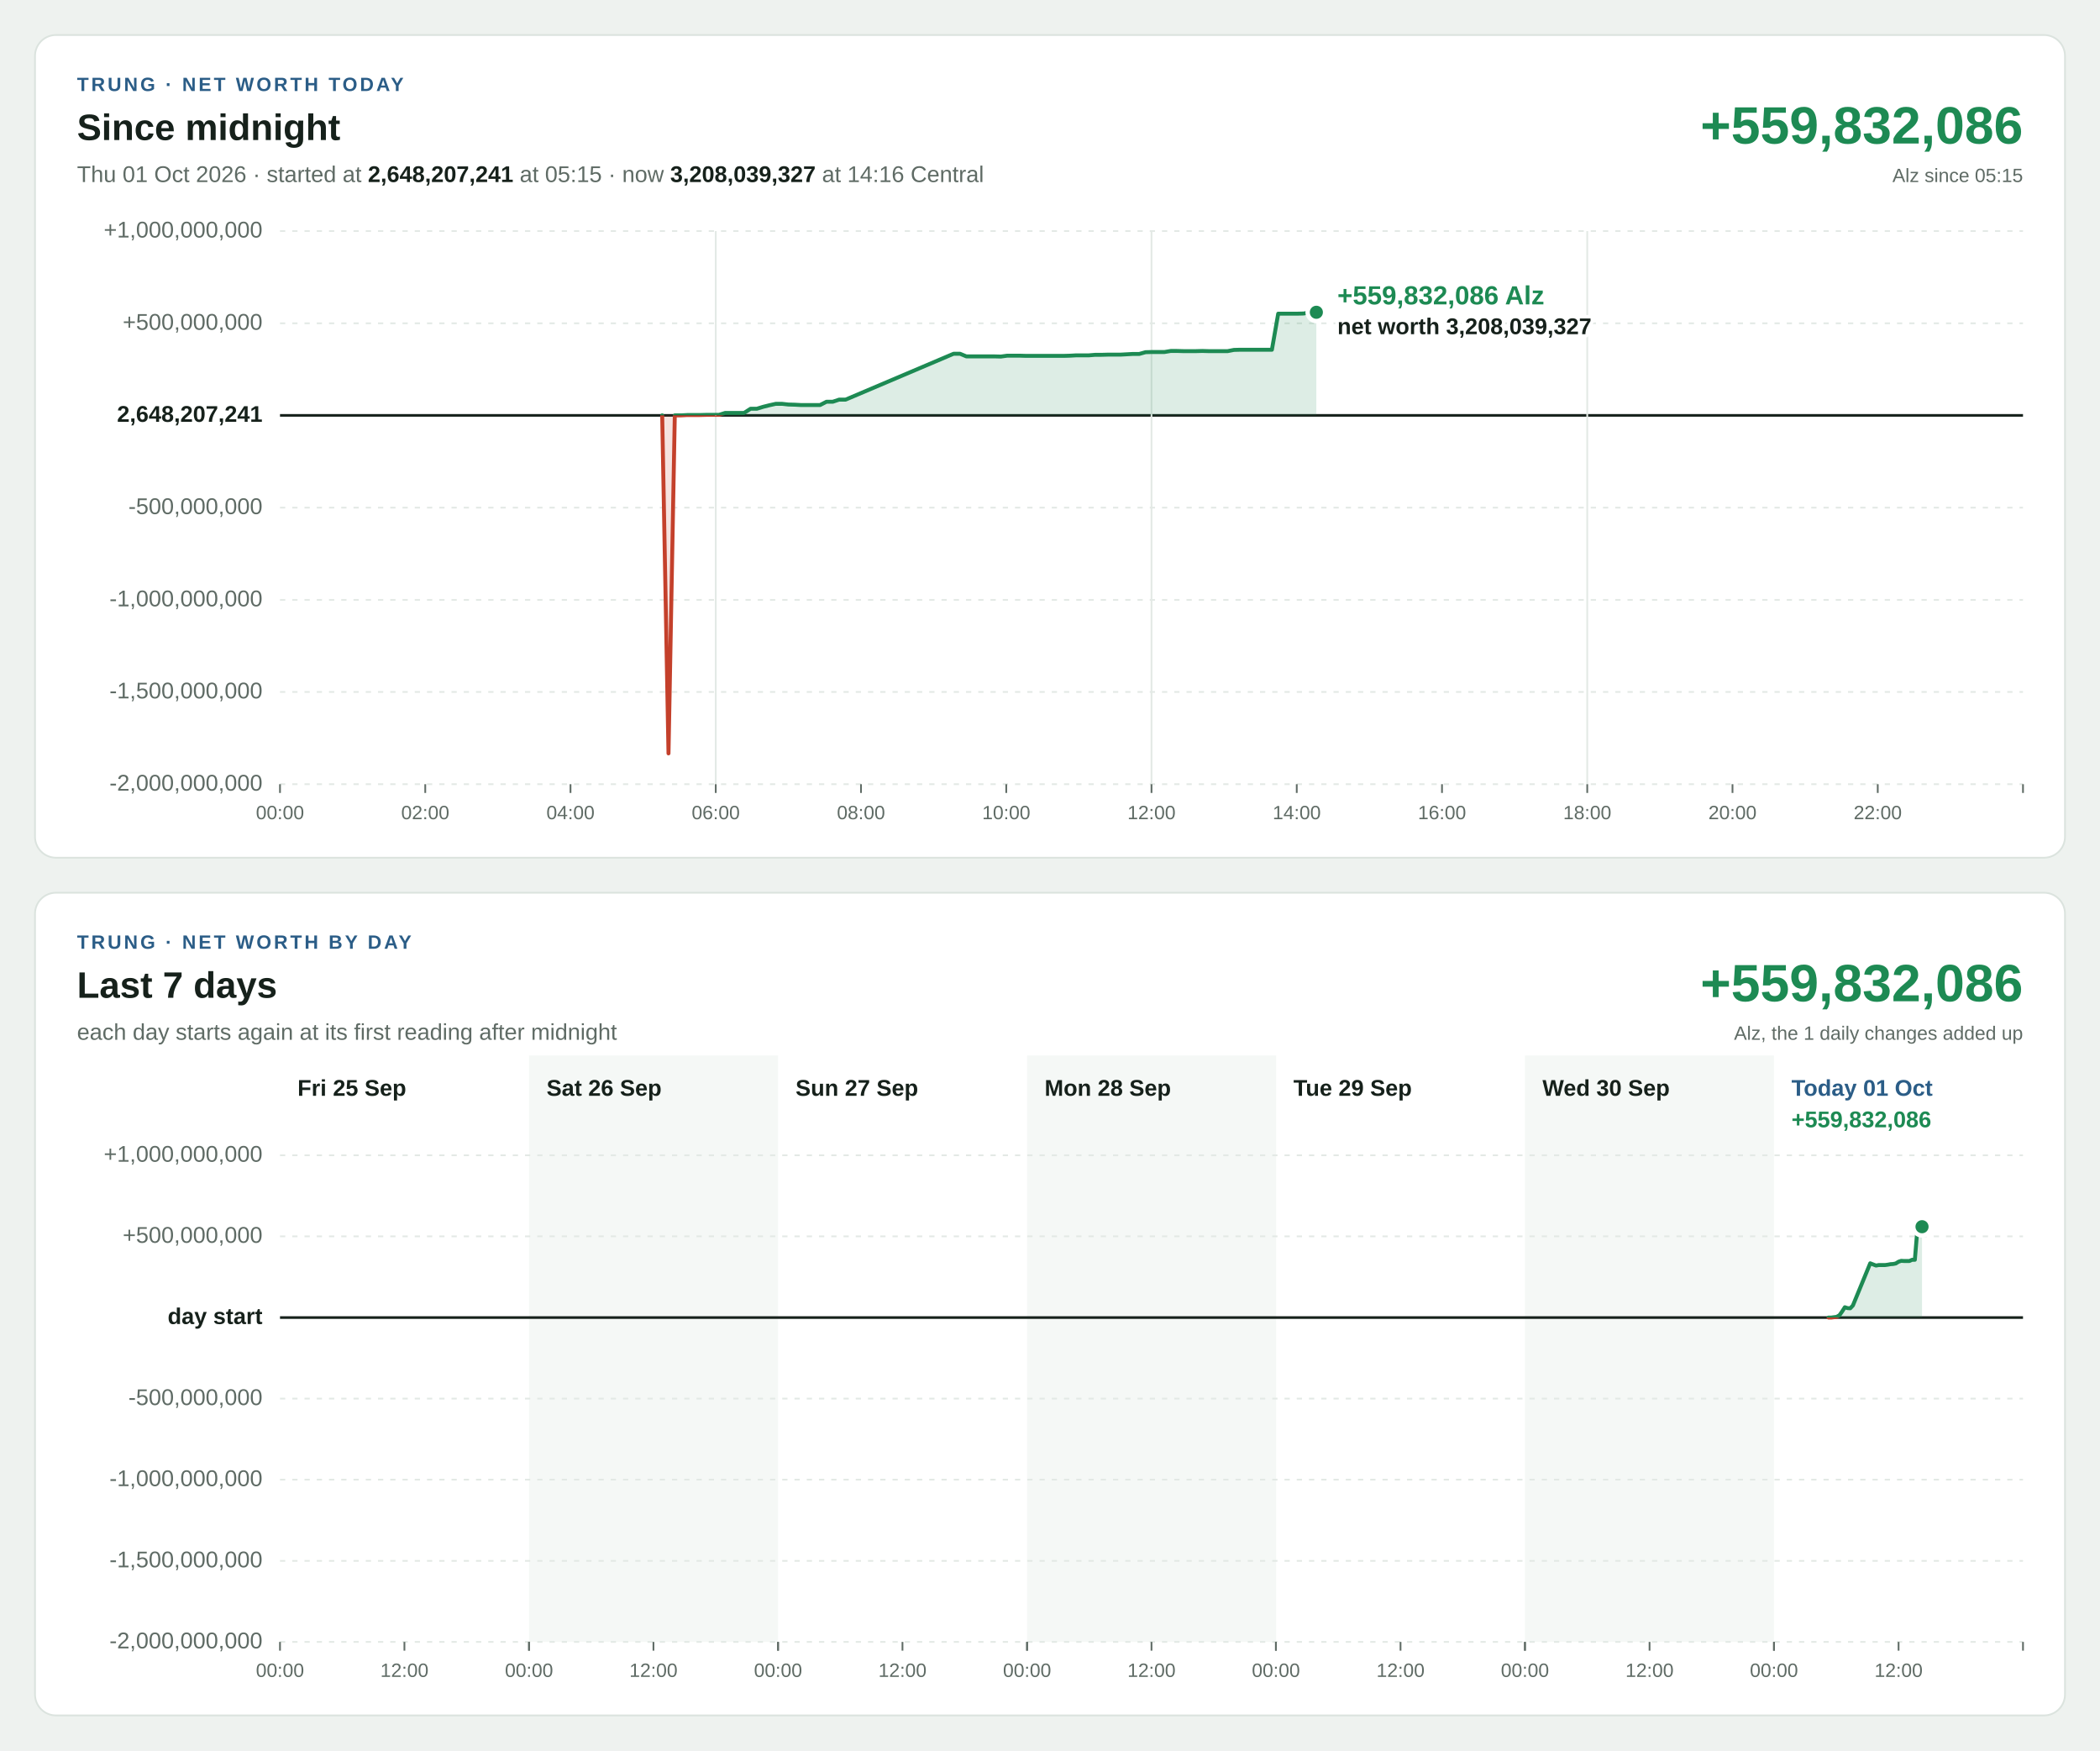
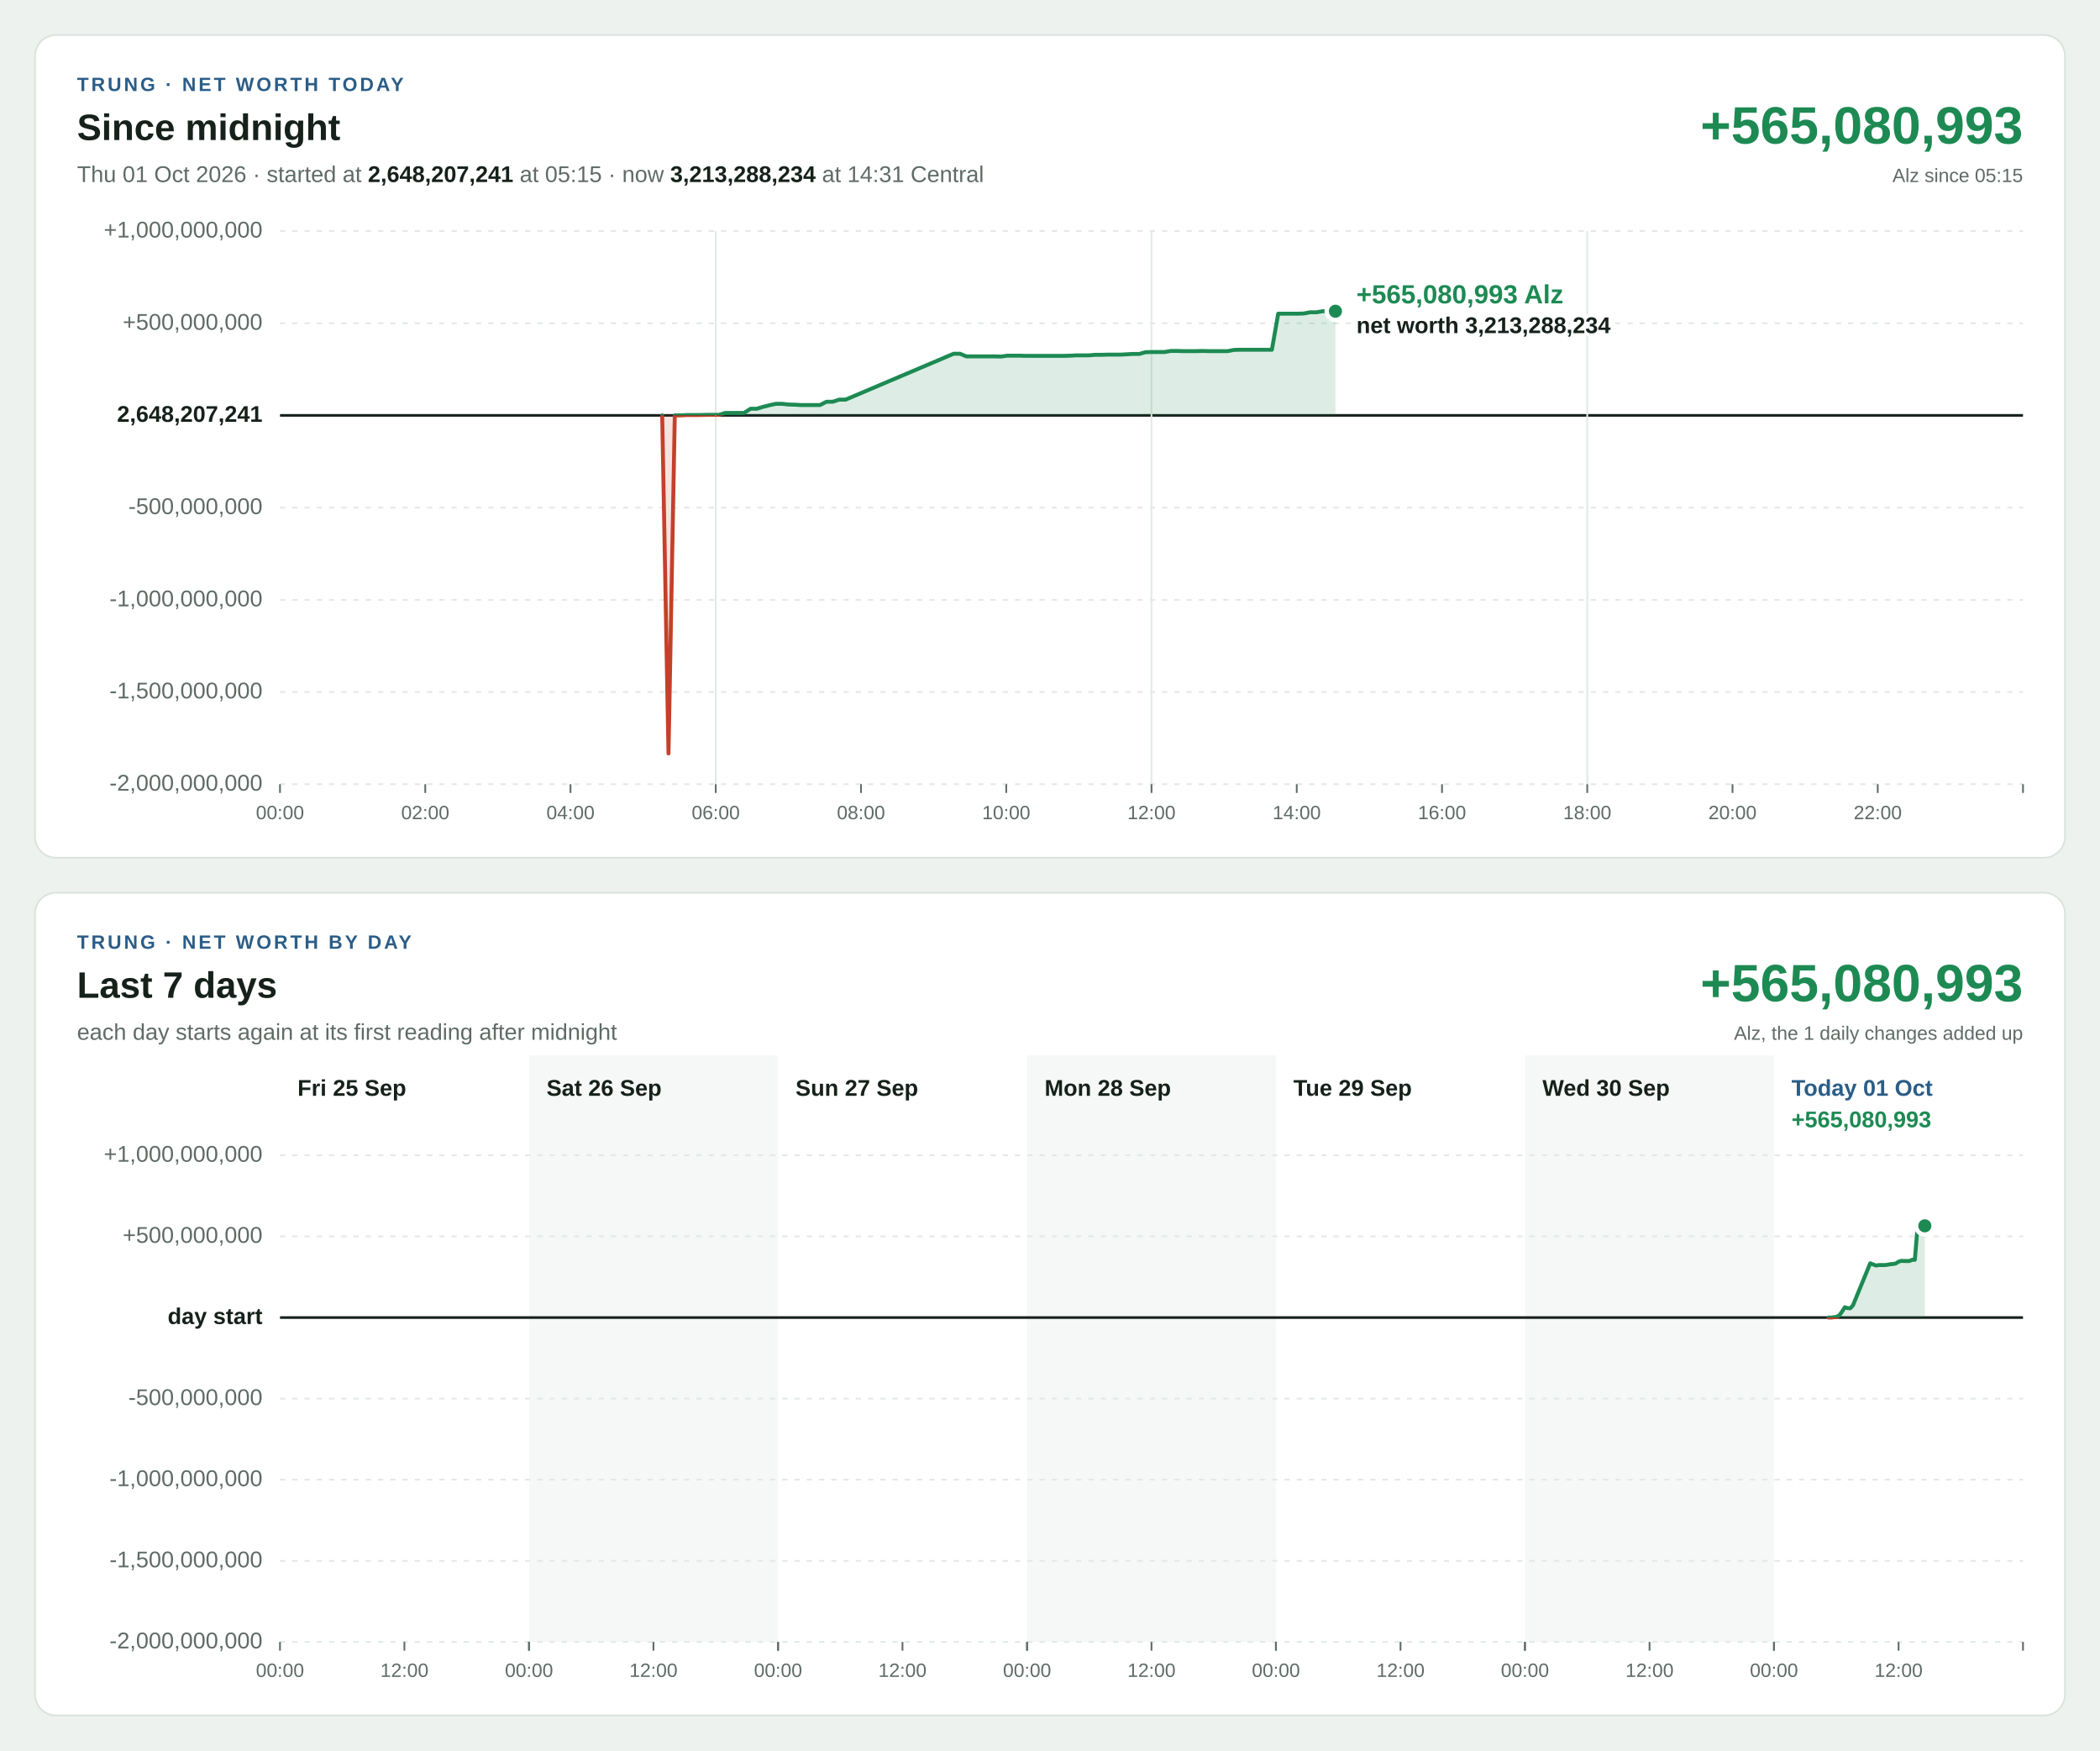
<svg xmlns="http://www.w3.org/2000/svg" width="1200" height="1000" viewBox="0 0 1200 1000" font-family="Segoe UI, Helvetica Neue, Arial, sans-serif" font-size="13" style="font-variant-numeric: tabular-nums">
  <rect width="1200" height="1000" fill="#eef2ef" />
  <g transform="translate(20,20)">
    <rect width="1160" height="470" rx="12" fill="#ffffff" stroke="#dbe3de" />
    <text x="24" y="32" font-size="11" font-weight="700" letter-spacing="1.4" fill="#2b5d87">TRUNG · NET WORTH TODAY</text>
    <text x="24" y="60" font-size="21" font-weight="700" fill="#16211b">Since midnight</text>
-     <text x="24" y="84" fill="#5f6b65">Thu 01 Oct 2026 · started at <tspan font-weight="700" fill="#16211b">2,648,207,241</tspan> at 05:15 · now <tspan font-weight="700" fill="#16211b">3,208,039,327</tspan> at 14:16 Central</text>
-     <text x="1136" y="62" font-size="30" font-weight="700" text-anchor="end" fill="#1d8a53">+559,832,086</text>
+     <text x="24" y="84" fill="#5f6b65">Thu 01 Oct 2026 · started at <tspan font-weight="700" fill="#16211b">2,648,207,241</tspan> at 05:15 · now <tspan font-weight="700" fill="#16211b">3,213,288,234</tspan> at 14:31 Central</text>
+     <text x="1136" y="62" font-size="30" font-weight="700" text-anchor="end" fill="#1d8a53">+565,080,993</text>
    <text x="1136" y="84" font-size="11" text-anchor="end" fill="#5f6b65">Alz since 05:15</text>
    <line x1="140" x2="1136" y1="428.0" y2="428.0" stroke="#e3e9e5" stroke-width="1" stroke-dasharray="3 4" />
    <text x="130" y="428.0" text-anchor="end" dominant-baseline="middle" font-weight="400" fill="#5f6b65">-2,000,000,000</text>
    <line x1="140" x2="1136" y1="375.3" y2="375.3" stroke="#e3e9e5" stroke-width="1" stroke-dasharray="3 4" />
    <text x="130" y="375.3" text-anchor="end" dominant-baseline="middle" font-weight="400" fill="#5f6b65">-1,500,000,000</text>
    <line x1="140" x2="1136" y1="322.7" y2="322.7" stroke="#e3e9e5" stroke-width="1" stroke-dasharray="3 4" />
    <text x="130" y="322.7" text-anchor="end" dominant-baseline="middle" font-weight="400" fill="#5f6b65">-1,000,000,000</text>
    <line x1="140" x2="1136" y1="270.0" y2="270.0" stroke="#e3e9e5" stroke-width="1" stroke-dasharray="3 4" />
    <text x="130" y="270.0" text-anchor="end" dominant-baseline="middle" font-weight="400" fill="#5f6b65">-500,000,000</text>
    <line x1="140" x2="1136" y1="217.3" y2="217.3" stroke="#16211b" stroke-width="1.5" />
    <text x="130" y="217.3" text-anchor="end" dominant-baseline="middle" font-weight="700" fill="#16211b">2,648,207,241</text>
    <line x1="140" x2="1136" y1="164.7" y2="164.7" stroke="#e3e9e5" stroke-width="1" stroke-dasharray="3 4" />
    <text x="130" y="164.7" text-anchor="end" dominant-baseline="middle" font-weight="400" fill="#5f6b65">+500,000,000</text>
    <line x1="140" x2="1136" y1="112.0" y2="112.0" stroke="#e3e9e5" stroke-width="1" stroke-dasharray="3 4" />
    <text x="130" y="112.0" text-anchor="end" dominant-baseline="middle" font-weight="400" fill="#5f6b65">+1,000,000,000</text>
    <line x1="140.0" x2="140.0" y1="428" y2="433" stroke="#5f6b65" stroke-width="1" />
    <text x="140.0" y="448" font-size="11" text-anchor="middle" fill="#5f6b65">00:00</text>
    <line x1="223.0" x2="223.0" y1="428" y2="433" stroke="#5f6b65" stroke-width="1" />
    <text x="223.0" y="448" font-size="11" text-anchor="middle" fill="#5f6b65">02:00</text>
    <line x1="306.0" x2="306.0" y1="428" y2="433" stroke="#5f6b65" stroke-width="1" />
    <text x="306.0" y="448" font-size="11" text-anchor="middle" fill="#5f6b65">04:00</text>
    <line x1="389.0" x2="389.0" y1="112" y2="428" stroke="#e3e9e5" stroke-width="1" />
    <line x1="389.0" x2="389.0" y1="428" y2="433" stroke="#5f6b65" stroke-width="1" />
    <text x="389.0" y="448" font-size="11" text-anchor="middle" fill="#5f6b65">06:00</text>
    <line x1="472.0" x2="472.0" y1="428" y2="433" stroke="#5f6b65" stroke-width="1" />
    <text x="472.0" y="448" font-size="11" text-anchor="middle" fill="#5f6b65">08:00</text>
    <line x1="555.0" x2="555.0" y1="428" y2="433" stroke="#5f6b65" stroke-width="1" />
    <text x="555.0" y="448" font-size="11" text-anchor="middle" fill="#5f6b65">10:00</text>
    <line x1="638.0" x2="638.0" y1="112" y2="428" stroke="#e3e9e5" stroke-width="1" />
    <line x1="638.0" x2="638.0" y1="428" y2="433" stroke="#5f6b65" stroke-width="1" />
    <text x="638.0" y="448" font-size="11" text-anchor="middle" fill="#5f6b65">12:00</text>
    <line x1="721.0" x2="721.0" y1="428" y2="433" stroke="#5f6b65" stroke-width="1" />
    <text x="721.0" y="448" font-size="11" text-anchor="middle" fill="#5f6b65">14:00</text>
    <line x1="804.0" x2="804.0" y1="428" y2="433" stroke="#5f6b65" stroke-width="1" />
    <text x="804.0" y="448" font-size="11" text-anchor="middle" fill="#5f6b65">16:00</text>
    <line x1="887.0" x2="887.0" y1="112" y2="428" stroke="#e3e9e5" stroke-width="1" />
    <line x1="887.0" x2="887.0" y1="428" y2="433" stroke="#5f6b65" stroke-width="1" />
    <text x="887.0" y="448" font-size="11" text-anchor="middle" fill="#5f6b65">18:00</text>
    <line x1="970.0" x2="970.0" y1="428" y2="433" stroke="#5f6b65" stroke-width="1" />
    <text x="970.0" y="448" font-size="11" text-anchor="middle" fill="#5f6b65">20:00</text>
    <line x1="1053.0" x2="1053.0" y1="428" y2="433" stroke="#5f6b65" stroke-width="1" />
    <text x="1053.0" y="448" font-size="11" text-anchor="middle" fill="#5f6b65">22:00</text>
    <line x1="1136.0" x2="1136.0" y1="428" y2="433" stroke="#5f6b65" stroke-width="1" />
    <defs>
-       <path id="shape-today" d="M358.4 217.3L358.4 217.3L362.0 410.4L365.6 217.3L369.2 217.3L372.8 217.1L376.4 217.1L380.0 217.1L383.6 217.0L387.2 217.0L390.8 217.0L394.4 215.9L398.1 215.9L401.6 215.9L405.2 215.9L408.9 213.5L412.5 213.5L416.1 212.4L419.7 211.5L423.3 210.7L426.9 210.7L430.5 211.1L434.2 211.2L437.8 211.4L441.4 211.4L445.0 211.4L448.6 211.4L452.3 209.5L455.9 209.5L459.5 208.3L463.2 208.3L524.9 182.1L528.6 182.1L532.2 183.6L548.3 183.6L551.9 183.7L555.5 183.2L559.2 183.2L562.8 183.2L566.3 183.3L573.5 183.3L577.1 183.3L580.7 183.3L584.3 183.3L587.9 183.3L591.5 183.2L595.0 183.0L598.7 183.0L602.2 183.0L605.8 182.7L609.4 182.7L613.0 182.6L616.6 182.6L620.2 182.6L623.8 182.4L627.4 182.2L631.0 182.2L634.6 181.2L638.2 181.1L641.8 181.1L645.4 181.1L649.0 180.5L652.6 180.5L656.2 180.6L659.8 180.6L663.4 180.6L667.0 180.5L670.6 180.6L674.3 180.6L677.9 180.6L681.5 180.6L685.1 179.9L688.7 179.8L692.3 179.8L696.0 179.8L699.6 179.8L703.1 179.8L706.8 179.8L710.4 159.2L714.0 159.2L717.7 159.2L721.3 159.2L725.0 159.1L728.6 158.4L732.2 158.4L732.2 217.3Z" />
-       <path id="line-today" d="M358.4 217.3L362.0 410.4L365.6 217.3L369.2 217.3L372.8 217.1L376.4 217.1L380.0 217.1L383.6 217.0L387.2 217.0L390.8 217.0L394.4 215.9L398.1 215.9L401.6 215.9L405.2 215.9L408.9 213.5L412.5 213.5L416.1 212.4L419.7 211.5L423.3 210.7L426.9 210.7L430.5 211.1L434.2 211.2L437.8 211.4L441.4 211.4L445.0 211.4L448.6 211.4L452.3 209.5L455.9 209.5L459.5 208.3L463.2 208.3L524.9 182.1L528.6 182.1L532.2 183.6L548.3 183.6L551.9 183.7L555.5 183.2L559.2 183.2L562.8 183.2L566.3 183.3L573.5 183.3L577.1 183.3L580.7 183.3L584.3 183.3L587.9 183.3L591.5 183.2L595.0 183.0L598.7 183.0L602.2 183.0L605.8 182.7L609.4 182.7L613.0 182.6L616.6 182.6L620.2 182.6L623.8 182.4L627.4 182.2L631.0 182.2L634.6 181.2L638.2 181.1L641.8 181.1L645.4 181.1L649.0 180.5L652.6 180.5L656.2 180.6L659.8 180.6L663.4 180.6L667.0 180.5L670.6 180.6L674.3 180.6L677.9 180.6L681.5 180.6L685.1 179.9L688.7 179.8L692.3 179.8L696.0 179.8L699.6 179.8L703.1 179.8L706.8 179.8L710.4 159.2L714.0 159.2L717.7 159.2L721.3 159.2L725.0 159.1L728.6 158.4L732.2 158.4" />
+       <path id="shape-today" d="M358.4 217.3L358.4 217.3L362.0 410.4L365.6 217.3L369.2 217.3L372.8 217.1L376.4 217.1L380.0 217.1L383.6 217.0L387.2 217.0L390.8 217.0L394.4 215.9L398.1 215.9L401.6 215.9L405.2 215.9L408.9 213.5L412.5 213.5L416.1 212.4L419.7 211.5L423.3 210.7L426.9 210.7L430.5 211.1L434.2 211.2L437.8 211.4L441.4 211.4L445.0 211.4L448.6 211.4L452.3 209.5L455.9 209.5L459.5 208.3L463.2 208.3L524.9 182.1L528.6 182.1L532.2 183.6L548.3 183.6L551.9 183.7L555.5 183.2L559.2 183.2L562.8 183.2L566.3 183.3L573.5 183.3L577.1 183.3L580.7 183.3L584.3 183.3L587.9 183.3L591.5 183.2L595.0 183.0L598.7 183.0L602.2 183.0L605.8 182.7L609.4 182.7L613.0 182.6L616.6 182.6L620.2 182.6L623.8 182.4L627.4 182.2L631.0 182.2L634.6 181.2L638.2 181.1L641.8 181.1L645.4 181.1L649.0 180.5L652.6 180.5L656.2 180.6L659.8 180.6L663.4 180.6L667.0 180.5L670.6 180.6L674.3 180.6L677.9 180.6L681.5 180.6L685.1 179.9L688.7 179.8L692.3 179.8L696.0 179.8L699.6 179.8L703.1 179.8L706.8 179.8L710.4 159.2L714.0 159.2L717.7 159.2L721.3 159.2L725.0 159.1L728.6 158.4L732.2 158.4L735.8 157.8L739.4 157.8L743.1 157.8L743.1 217.3Z" />
+       <path id="line-today" d="M358.4 217.3L362.0 410.4L365.6 217.3L369.2 217.3L372.8 217.1L376.4 217.1L380.0 217.1L383.6 217.0L387.2 217.0L390.8 217.0L394.4 215.9L398.1 215.9L401.6 215.9L405.2 215.9L408.9 213.5L412.5 213.5L416.1 212.4L419.7 211.5L423.3 210.7L426.9 210.7L430.5 211.1L434.2 211.2L437.8 211.4L441.4 211.4L445.0 211.4L448.6 211.4L452.3 209.5L455.9 209.5L459.5 208.3L463.2 208.3L524.9 182.1L528.6 182.1L532.2 183.6L548.3 183.6L551.9 183.7L555.5 183.2L559.2 183.2L562.8 183.2L566.3 183.3L573.5 183.3L577.1 183.3L580.7 183.3L584.3 183.3L587.9 183.3L591.5 183.2L595.0 183.0L598.7 183.0L602.2 183.0L605.8 182.7L609.4 182.7L613.0 182.6L616.6 182.6L620.2 182.6L623.8 182.4L627.4 182.2L631.0 182.2L634.6 181.2L638.2 181.1L641.8 181.1L645.4 181.1L649.0 180.5L652.6 180.5L656.2 180.6L659.8 180.6L663.4 180.6L667.0 180.5L670.6 180.6L674.3 180.6L677.9 180.6L681.5 180.6L685.1 179.9L688.7 179.8L692.3 179.8L696.0 179.8L699.6 179.8L703.1 179.8L706.8 179.8L710.4 159.2L714.0 159.2L717.7 159.2L721.3 159.2L725.0 159.1L728.6 158.4L732.2 158.4L735.8 157.8L739.4 157.8L743.1 157.8" />
      <clipPath id="up-today">
        <rect x="140" y="112" width="996" height="105.3" />
      </clipPath>
      <clipPath id="down-today">
        <rect x="140" y="217.3" width="996" height="210.7" />
      </clipPath>
    </defs>
    <use href="#shape-today" fill="#1d8a53" fill-opacity="0.15" clip-path="url(#up-today)" />
    <use href="#line-today" fill="none" stroke="#1d8a53" stroke-width="2.25" stroke-linejoin="round" stroke-linecap="round" clip-path="url(#up-today)" />
    <use href="#shape-today" fill="#c4402b" fill-opacity="0.15" clip-path="url(#down-today)" />
    <use href="#line-today" fill="none" stroke="#c4402b" stroke-width="2.25" stroke-linejoin="round" stroke-linecap="round" clip-path="url(#down-today)" />
-     <circle cx="732.2" cy="158.4" r="5" fill="#1d8a53" stroke="#ffffff" stroke-width="2.5" />
-     <text x="744.2" y="153.9" text-anchor="start" font-size="15" font-weight="700" fill="#1d8a53" stroke="#ffffff" stroke-width="4" stroke-linejoin="round" paint-order="stroke">+559,832,086 Alz</text>
-     <text x="744.2" y="170.9" text-anchor="start" font-size="13" font-weight="600" fill="#16211b" stroke="#ffffff" stroke-width="4" stroke-linejoin="round" paint-order="stroke">net worth 3,208,039,327</text>
+     <circle cx="743.1" cy="157.8" r="5" fill="#1d8a53" stroke="#ffffff" stroke-width="2.5" />
+     <text x="755.1" y="153.3" text-anchor="start" font-size="15" font-weight="700" fill="#1d8a53" stroke="#ffffff" stroke-width="4" stroke-linejoin="round" paint-order="stroke">+565,080,993 Alz</text>
+     <text x="755.1" y="170.3" text-anchor="start" font-size="13" font-weight="600" fill="#16211b" stroke="#ffffff" stroke-width="4" stroke-linejoin="round" paint-order="stroke">net worth 3,213,288,234</text>
  </g>
  <g transform="translate(20,510)">
    <rect width="1160" height="470" rx="12" fill="#ffffff" stroke="#dbe3de" />
    <text x="24" y="32" font-size="11" font-weight="700" letter-spacing="1.4" fill="#2b5d87">TRUNG · NET WORTH BY DAY</text>
    <text x="24" y="60" font-size="21" font-weight="700" fill="#16211b">Last 7 days</text>
    <text x="24" y="84" fill="#5f6b65">each day starts again at its first reading after midnight</text>
-     <text x="1136" y="62" font-size="30" font-weight="700" text-anchor="end" fill="#1d8a53">+559,832,086</text>
+     <text x="1136" y="62" font-size="30" font-weight="700" text-anchor="end" fill="#1d8a53">+565,080,993</text>
    <text x="1136" y="84" font-size="11" text-anchor="end" fill="#5f6b65">Alz, the 1 daily changes added up</text>
    <rect x="282.3" y="93" width="142.3" height="335" fill="#f5f8f6" />
    <rect x="566.9" y="93" width="142.3" height="335" fill="#f5f8f6" />
    <rect x="851.4" y="93" width="142.3" height="335" fill="#f5f8f6" />
    <line x1="140" x2="1136" y1="428.0" y2="428.0" stroke="#e3e9e5" stroke-width="1" stroke-dasharray="3 4" />
    <text x="130" y="428.0" text-anchor="end" dominant-baseline="middle" font-weight="400" fill="#5f6b65">-2,000,000,000</text>
    <line x1="140" x2="1136" y1="381.7" y2="381.7" stroke="#e3e9e5" stroke-width="1" stroke-dasharray="3 4" />
    <text x="130" y="381.7" text-anchor="end" dominant-baseline="middle" font-weight="400" fill="#5f6b65">-1,500,000,000</text>
    <line x1="140" x2="1136" y1="335.3" y2="335.3" stroke="#e3e9e5" stroke-width="1" stroke-dasharray="3 4" />
    <text x="130" y="335.3" text-anchor="end" dominant-baseline="middle" font-weight="400" fill="#5f6b65">-1,000,000,000</text>
    <line x1="140" x2="1136" y1="289.0" y2="289.0" stroke="#e3e9e5" stroke-width="1" stroke-dasharray="3 4" />
    <text x="130" y="289.0" text-anchor="end" dominant-baseline="middle" font-weight="400" fill="#5f6b65">-500,000,000</text>
    <line x1="140" x2="1136" y1="242.7" y2="242.7" stroke="#16211b" stroke-width="1.5" />
    <text x="130" y="242.7" text-anchor="end" dominant-baseline="middle" font-weight="700" fill="#16211b">day start</text>
    <line x1="140" x2="1136" y1="196.3" y2="196.3" stroke="#e3e9e5" stroke-width="1" stroke-dasharray="3 4" />
    <text x="130" y="196.3" text-anchor="end" dominant-baseline="middle" font-weight="400" fill="#5f6b65">+500,000,000</text>
    <line x1="140" x2="1136" y1="150.0" y2="150.0" stroke="#e3e9e5" stroke-width="1" stroke-dasharray="3 4" />
    <text x="130" y="150.0" text-anchor="end" dominant-baseline="middle" font-weight="400" fill="#5f6b65">+1,000,000,000</text>
    <text x="150.0" y="116" font-weight="700" fill="#16211b">Fri 25 Sep</text>
    <line x1="140.0" x2="140.0" y1="428" y2="433" stroke="#5f6b65" stroke-width="1" />
    <text x="140.0" y="448" font-size="11" text-anchor="middle" fill="#5f6b65">00:00</text>
    <line x1="211.1" x2="211.1" y1="428" y2="433" stroke="#5f6b65" stroke-width="1" />
    <text x="211.1" y="448" font-size="11" text-anchor="middle" fill="#5f6b65">12:00</text>
    <line x1="282.3" x2="282.3" y1="428" y2="433" stroke="#5f6b65" stroke-width="1" />
    <text x="292.3" y="116" font-weight="700" fill="#16211b">Sat 26 Sep</text>
    <line x1="282.3" x2="282.3" y1="428" y2="433" stroke="#5f6b65" stroke-width="1" />
    <text x="282.3" y="448" font-size="11" text-anchor="middle" fill="#5f6b65">00:00</text>
    <line x1="353.4" x2="353.4" y1="428" y2="433" stroke="#5f6b65" stroke-width="1" />
    <text x="353.4" y="448" font-size="11" text-anchor="middle" fill="#5f6b65">12:00</text>
    <line x1="424.6" x2="424.6" y1="428" y2="433" stroke="#5f6b65" stroke-width="1" />
    <text x="434.6" y="116" font-weight="700" fill="#16211b">Sun 27 Sep</text>
    <line x1="424.6" x2="424.6" y1="428" y2="433" stroke="#5f6b65" stroke-width="1" />
    <text x="424.6" y="448" font-size="11" text-anchor="middle" fill="#5f6b65">00:00</text>
    <line x1="495.7" x2="495.7" y1="428" y2="433" stroke="#5f6b65" stroke-width="1" />
    <text x="495.7" y="448" font-size="11" text-anchor="middle" fill="#5f6b65">12:00</text>
    <line x1="566.9" x2="566.9" y1="428" y2="433" stroke="#5f6b65" stroke-width="1" />
    <text x="576.9" y="116" font-weight="700" fill="#16211b">Mon 28 Sep</text>
    <line x1="566.9" x2="566.9" y1="428" y2="433" stroke="#5f6b65" stroke-width="1" />
    <text x="566.9" y="448" font-size="11" text-anchor="middle" fill="#5f6b65">00:00</text>
    <line x1="638.0" x2="638.0" y1="428" y2="433" stroke="#5f6b65" stroke-width="1" />
    <text x="638.0" y="448" font-size="11" text-anchor="middle" fill="#5f6b65">12:00</text>
    <line x1="709.1" x2="709.1" y1="428" y2="433" stroke="#5f6b65" stroke-width="1" />
    <text x="719.1" y="116" font-weight="700" fill="#16211b">Tue 29 Sep</text>
    <line x1="709.1" x2="709.1" y1="428" y2="433" stroke="#5f6b65" stroke-width="1" />
    <text x="709.1" y="448" font-size="11" text-anchor="middle" fill="#5f6b65">00:00</text>
    <line x1="780.3" x2="780.3" y1="428" y2="433" stroke="#5f6b65" stroke-width="1" />
    <text x="780.3" y="448" font-size="11" text-anchor="middle" fill="#5f6b65">12:00</text>
    <line x1="851.4" x2="851.4" y1="428" y2="433" stroke="#5f6b65" stroke-width="1" />
    <text x="861.4" y="116" font-weight="700" fill="#16211b">Wed 30 Sep</text>
    <line x1="851.4" x2="851.4" y1="428" y2="433" stroke="#5f6b65" stroke-width="1" />
    <text x="851.4" y="448" font-size="11" text-anchor="middle" fill="#5f6b65">00:00</text>
    <line x1="922.6" x2="922.6" y1="428" y2="433" stroke="#5f6b65" stroke-width="1" />
    <text x="922.6" y="448" font-size="11" text-anchor="middle" fill="#5f6b65">12:00</text>
    <line x1="993.7" x2="993.7" y1="428" y2="433" stroke="#5f6b65" stroke-width="1" />
    <text x="1003.7" y="116" font-weight="700" fill="#2b5d87">Today 01 Oct</text>
    <line x1="993.7" x2="993.7" y1="428" y2="433" stroke="#5f6b65" stroke-width="1" />
    <text x="993.7" y="448" font-size="11" text-anchor="middle" fill="#5f6b65">00:00</text>
    <line x1="1064.9" x2="1064.9" y1="428" y2="433" stroke="#5f6b65" stroke-width="1" />
    <text x="1064.9" y="448" font-size="11" text-anchor="middle" fill="#5f6b65">12:00</text>
    <line x1="1136.0" x2="1136.0" y1="428" y2="433" stroke="#5f6b65" stroke-width="1" />
-     <text x="1003.7" y="134" font-weight="700" fill="#1d8a53">+559,832,086</text>
+     <text x="1003.7" y="134" font-weight="700" fill="#1d8a53">+565,080,993</text>
    <defs>
-       <path id="shape-day6" d="M1024.9 242.7L1024.9 242.7L1026.5 242.7L1028.0 242.5L1029.5 242.3L1031.1 241.4L1032.6 239.3L1034.2 236.8L1035.7 237.3L1037.3 237.4L1038.8 235.8L1048.7 211.7L1052.0 213.0L1053.6 212.7L1055.6 212.7L1057.2 212.7L1058.7 212.5L1060.3 212.2L1061.8 212.1L1063.3 211.8L1064.9 210.8L1066.4 210.3L1068.0 210.4L1069.5 210.4L1071.1 210.4L1072.6 209.7L1074.2 209.7L1075.7 191.6L1077.3 191.4L1078.3 190.8L1078.3 242.7Z" />
-       <path id="line-day6" d="M1024.9 242.7L1026.5 242.7L1028.0 242.5L1029.5 242.3L1031.1 241.4L1032.6 239.3L1034.2 236.8L1035.7 237.3L1037.3 237.4L1038.8 235.8L1048.7 211.7L1052.0 213.0L1053.6 212.7L1055.6 212.7L1057.2 212.7L1058.7 212.5L1060.3 212.2L1061.8 212.1L1063.3 211.8L1064.9 210.8L1066.4 210.3L1068.0 210.4L1069.5 210.4L1071.1 210.4L1072.6 209.7L1074.2 209.7L1075.7 191.6L1077.3 191.4L1078.3 190.8" />
+       <path id="shape-day6" d="M1024.9 242.7L1024.9 242.7L1026.5 242.7L1028.0 242.5L1029.5 242.3L1031.1 241.4L1032.6 239.3L1034.2 236.8L1035.7 237.3L1037.3 237.4L1038.8 235.8L1048.7 211.7L1052.0 213.0L1053.6 212.7L1055.6 212.7L1057.2 212.7L1058.7 212.5L1060.3 212.2L1061.8 212.1L1063.3 211.8L1064.9 210.8L1066.4 210.3L1068.0 210.4L1069.5 210.4L1071.1 210.4L1072.6 209.7L1074.2 209.7L1075.7 191.6L1077.3 191.4L1078.8 190.3L1079.9 190.3L1079.9 242.7Z" />
+       <path id="line-day6" d="M1024.9 242.7L1026.5 242.7L1028.0 242.5L1029.5 242.3L1031.1 241.4L1032.6 239.3L1034.2 236.8L1035.7 237.3L1037.3 237.4L1038.8 235.8L1048.7 211.7L1052.0 213.0L1053.6 212.7L1055.6 212.7L1057.2 212.7L1058.7 212.5L1060.3 212.2L1061.8 212.1L1063.3 211.8L1064.9 210.8L1066.4 210.3L1068.0 210.4L1069.5 210.4L1071.1 210.4L1072.6 209.7L1074.2 209.7L1075.7 191.6L1077.3 191.4L1078.8 190.3L1079.9 190.3" />
      <clipPath id="up-day6">
        <rect x="140" y="150" width="996" height="92.7" />
      </clipPath>
      <clipPath id="down-day6">
        <rect x="140" y="242.7" width="996" height="185.3" />
      </clipPath>
    </defs>
    <use href="#shape-day6" fill="#1d8a53" fill-opacity="0.15" clip-path="url(#up-day6)" />
    <use href="#line-day6" fill="none" stroke="#1d8a53" stroke-width="2.25" stroke-linejoin="round" stroke-linecap="round" clip-path="url(#up-day6)" />
    <use href="#shape-day6" fill="#c4402b" fill-opacity="0.15" clip-path="url(#down-day6)" />
    <use href="#line-day6" fill="none" stroke="#c4402b" stroke-width="2.25" stroke-linejoin="round" stroke-linecap="round" clip-path="url(#down-day6)" />
-     <circle cx="1078.3" cy="190.8" r="5" fill="#1d8a53" stroke="#ffffff" stroke-width="2.5" />
+     <circle cx="1079.9" cy="190.3" r="5" fill="#1d8a53" stroke="#ffffff" stroke-width="2.5" />
  </g>
</svg>
